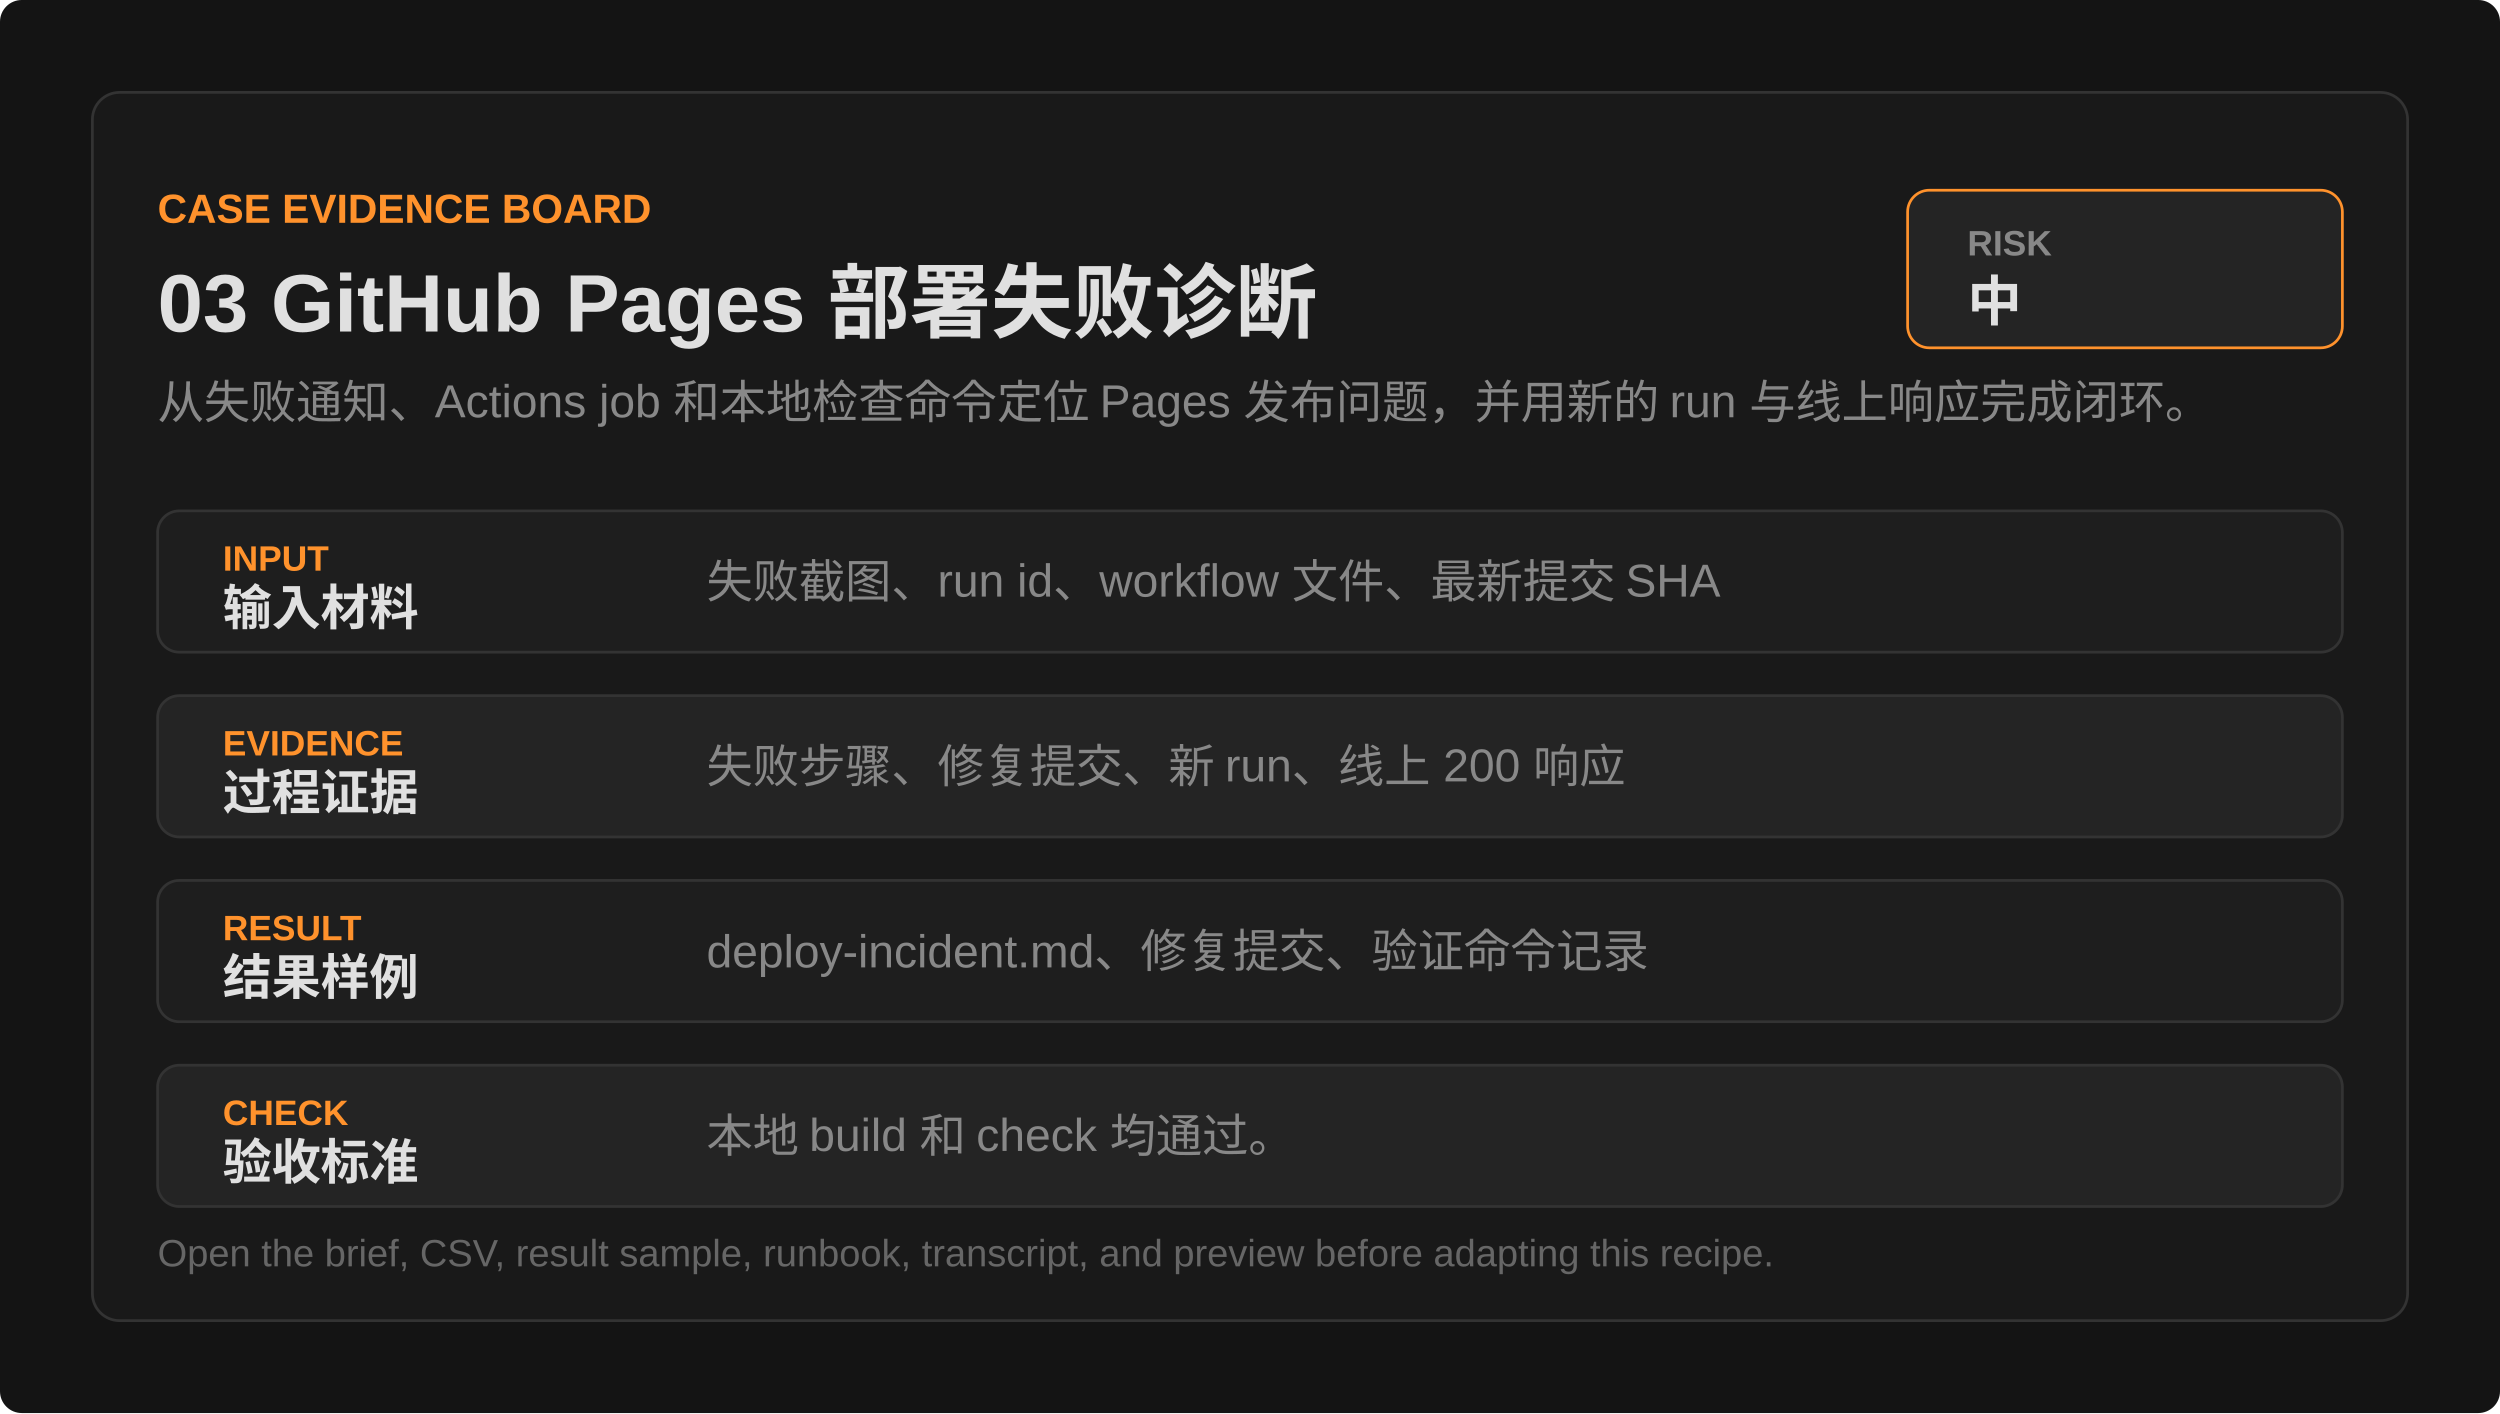
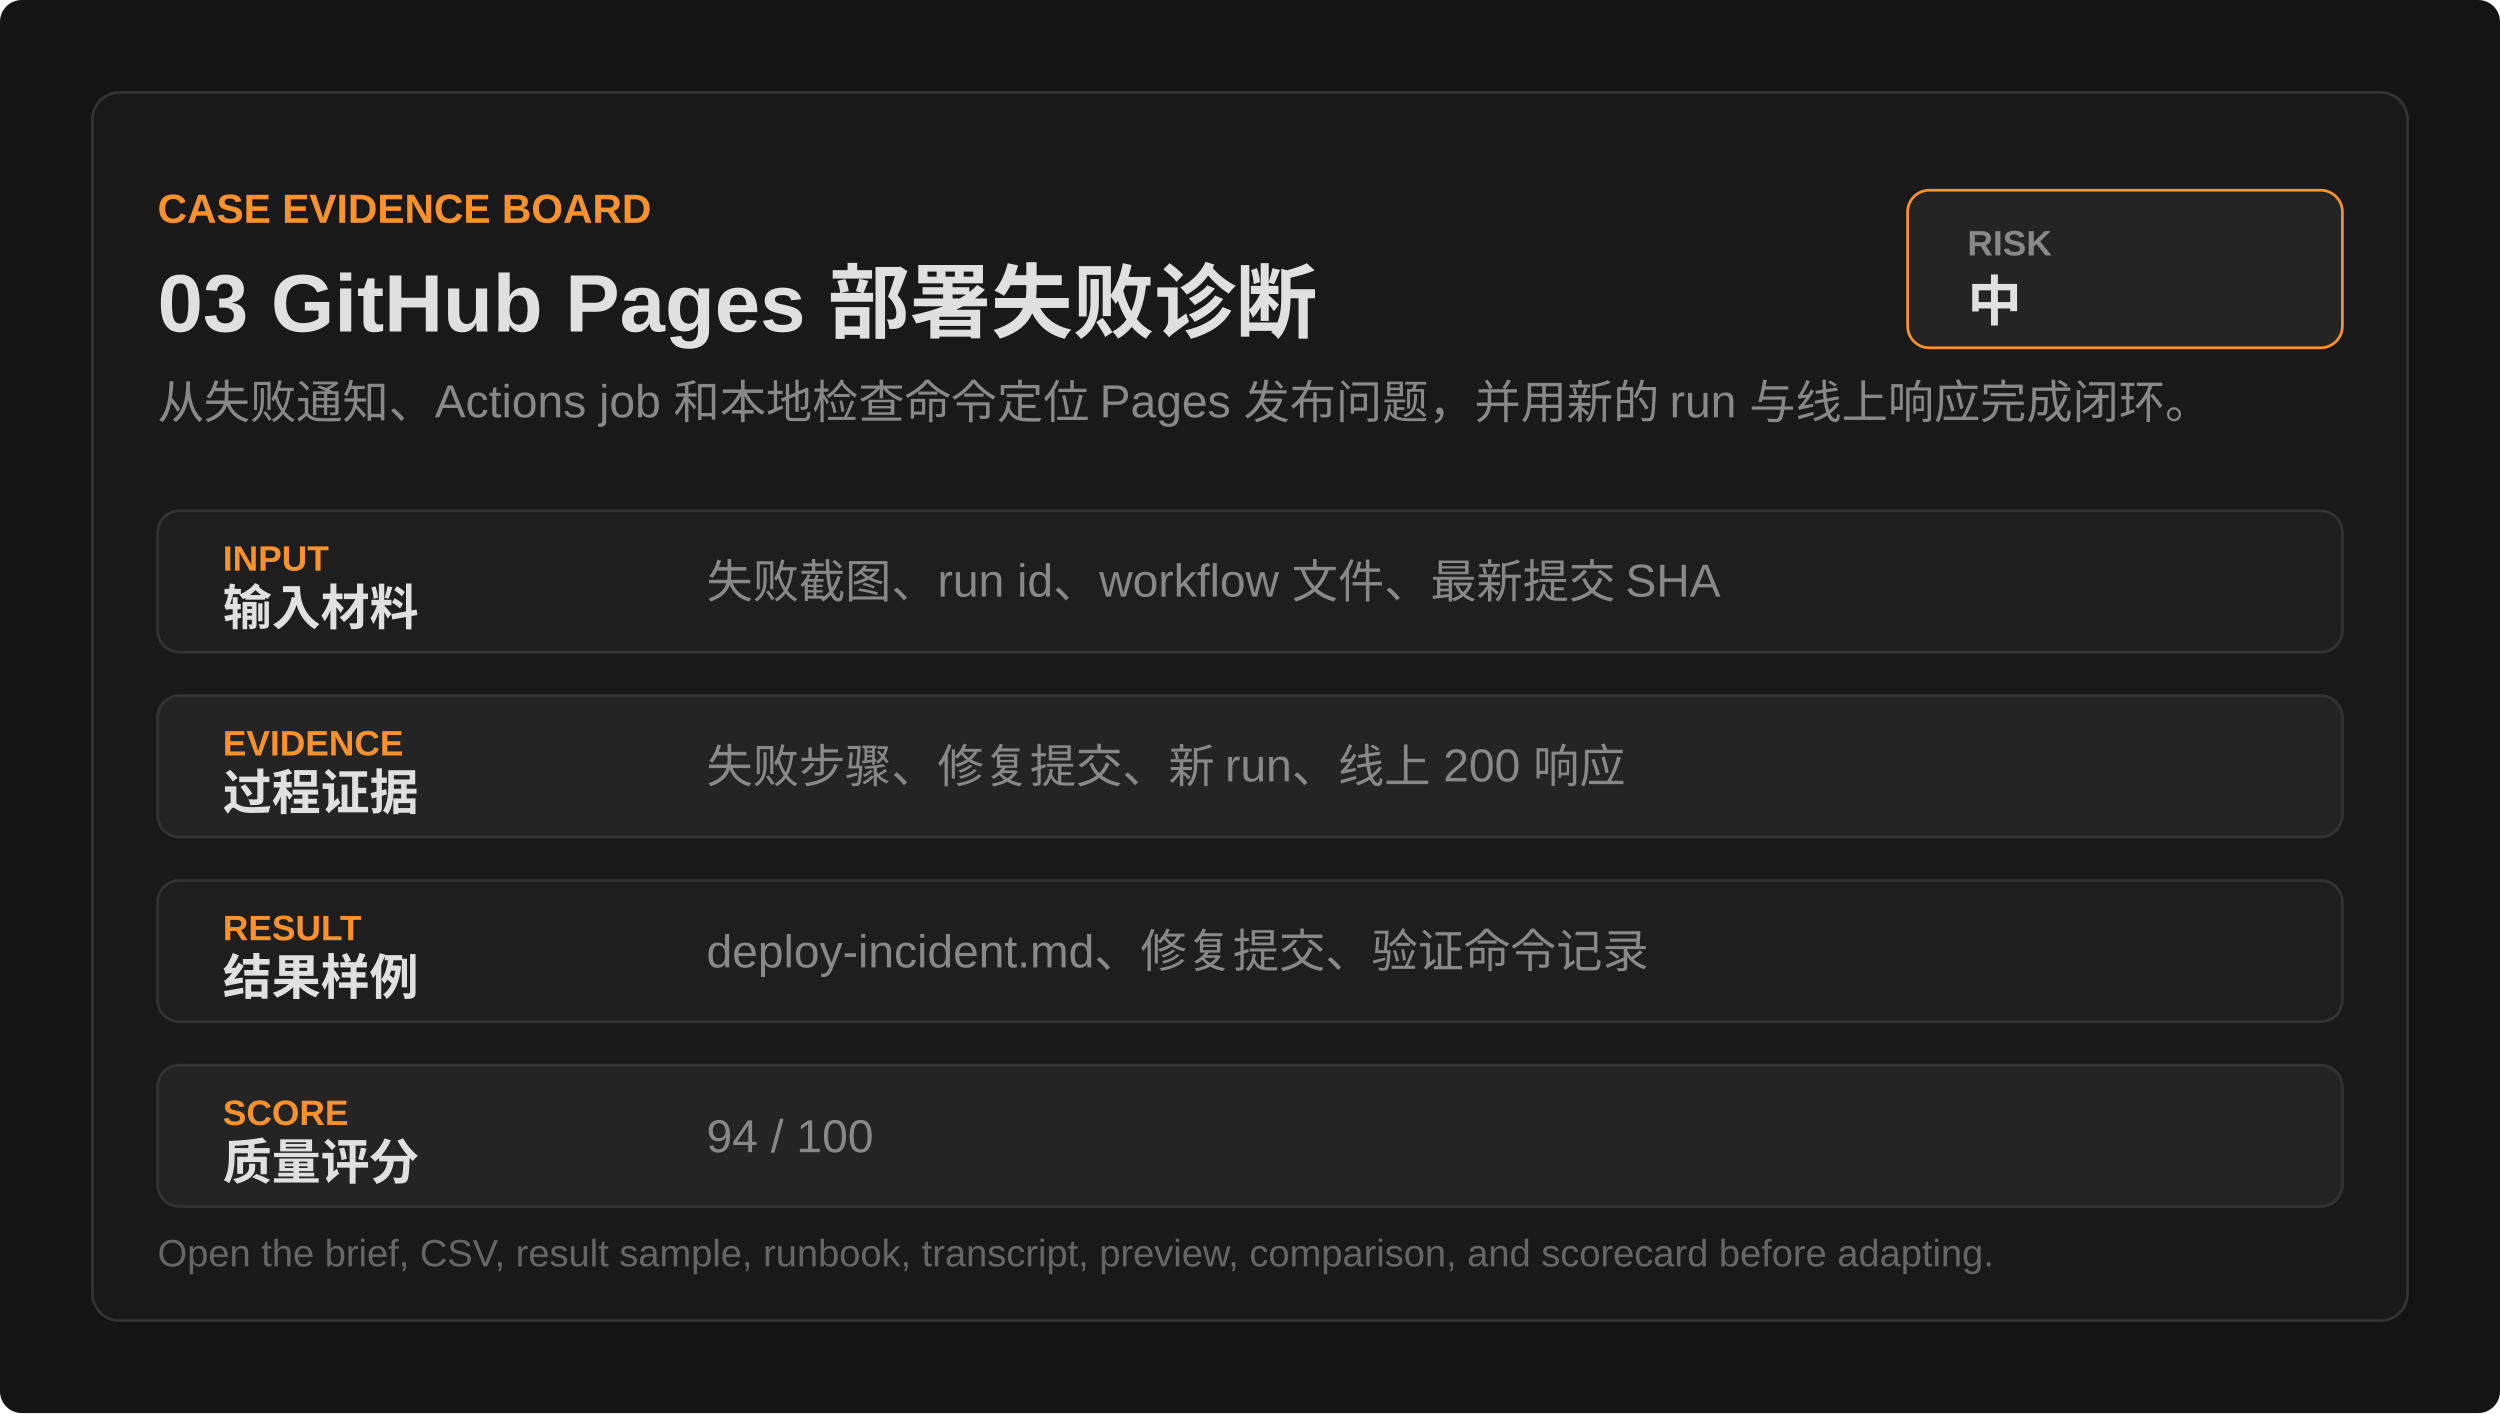
<svg xmlns="http://www.w3.org/2000/svg" viewBox="0 0 920 520" role="img" aria-labelledby="title desc">
  <rect width="920" height="520" rx="8" fill="#141414" />
  <rect x="34" y="34" width="852" height="452" rx="10" fill="#191919" stroke="#333" />
  <text x="58" y="82" fill="#ff922c" font-family="Arial" font-size="15" font-weight="800">CASE EVIDENCE BOARD</text>
  <text x="58" y="122" fill="#e0e0e0" font-family="Arial" font-size="30" font-weight="900">03 GitHub Pages 部署失败诊断</text>
  <text x="58" y="154" fill="#888" font-family="Arial" font-size="17">从失败通知、Actions job 和本地检查命令定位 Pages 发布问题，并用新的 run 与线上响应完成闭环。</text>
  <rect x="702" y="70" width="160" height="58" rx="8" fill="#242424" stroke="#ff922c" />
  <text x="724" y="94" fill="#888" font-family="Arial" font-size="13" font-weight="800">RISK</text>
  <text x="724" y="118" fill="#e0e0e0" font-family="Arial" font-size="20" font-weight="900">中</text>
  <g>
    <rect x="58" y="188" width="804" height="52" rx="8" fill="#1e1e1e" stroke="#333" />
    <text x="82" y="210" fill="#ff922c" font-family="Arial" font-size="13" font-weight="800">INPUT</text>
    <text x="82" y="230" fill="#e0e0e0" font-family="Arial" font-size="18" font-weight="800">输入材料</text>
    <text x="260" y="220" fill="#888" font-family="Arial" font-size="17">失败截图、run id、workflow 文件、最新提交 SHA</text>
  </g>
  <g>
    <rect x="58" y="256" width="804" height="52" rx="8" fill="#242424" stroke="#333" />
    <text x="82" y="278" fill="#ff922c" font-family="Arial" font-size="13" font-weight="800">EVIDENCE</text>
    <text x="82" y="298" fill="#e0e0e0" font-family="Arial" font-size="18" font-weight="800">过程证据</text>
    <text x="260" y="288" fill="#888" font-family="Arial" font-size="17">失败步骤、修复提交、新 run、线上 200 响应</text>
  </g>
  <g>
    <rect x="58" y="324" width="804" height="52" rx="8" fill="#1e1e1e" stroke="#333" />
    <text x="82" y="346" fill="#ff922c" font-family="Arial" font-size="13" font-weight="800">RESULT</text>
    <text x="82" y="366" fill="#e0e0e0" font-family="Arial" font-size="18" font-weight="800">结果样例</text>
    <text x="260" y="356" fill="#888" font-family="Arial" font-size="17">deploy-incident.md、修复提交、验证命令记录</text>
  </g>
  <g>
    <rect x="58" y="392" width="804" height="52" rx="8" fill="#242424" stroke="#333" />
-     <text x="82" y="414" fill="#ff922c" font-family="Arial" font-size="13" font-weight="800">CHECK</text>
-     <text x="82" y="434" fill="#e0e0e0" font-family="Arial" font-size="18" font-weight="800">验收标准</text>
-     <text x="260" y="424" fill="#888" font-family="Arial" font-size="17">本地 build 和 check 均通过。</text>
+     <text x="82" y="414" fill="#ff922c" font-family="Arial" font-size="13" font-weight="800">SCORE</text>
+     <text x="82" y="434" fill="#e0e0e0" font-family="Arial" font-size="18" font-weight="800">质量评分</text>
+     <text x="260" y="424" fill="#888" font-family="Arial" font-size="17">94 / 100</text>
  </g>
-   <text x="58" y="466" fill="#666" font-family="Arial" font-size="14">Open the brief, CSV, result sample, runbook, transcript, and preview before adapting this recipe.</text>
+   <text x="58" y="466" fill="#666" font-family="Arial" font-size="14">Open the brief, CSV, result sample, runbook, transcript, preview, comparison, and scorecard before adapting.</text>
</svg>
